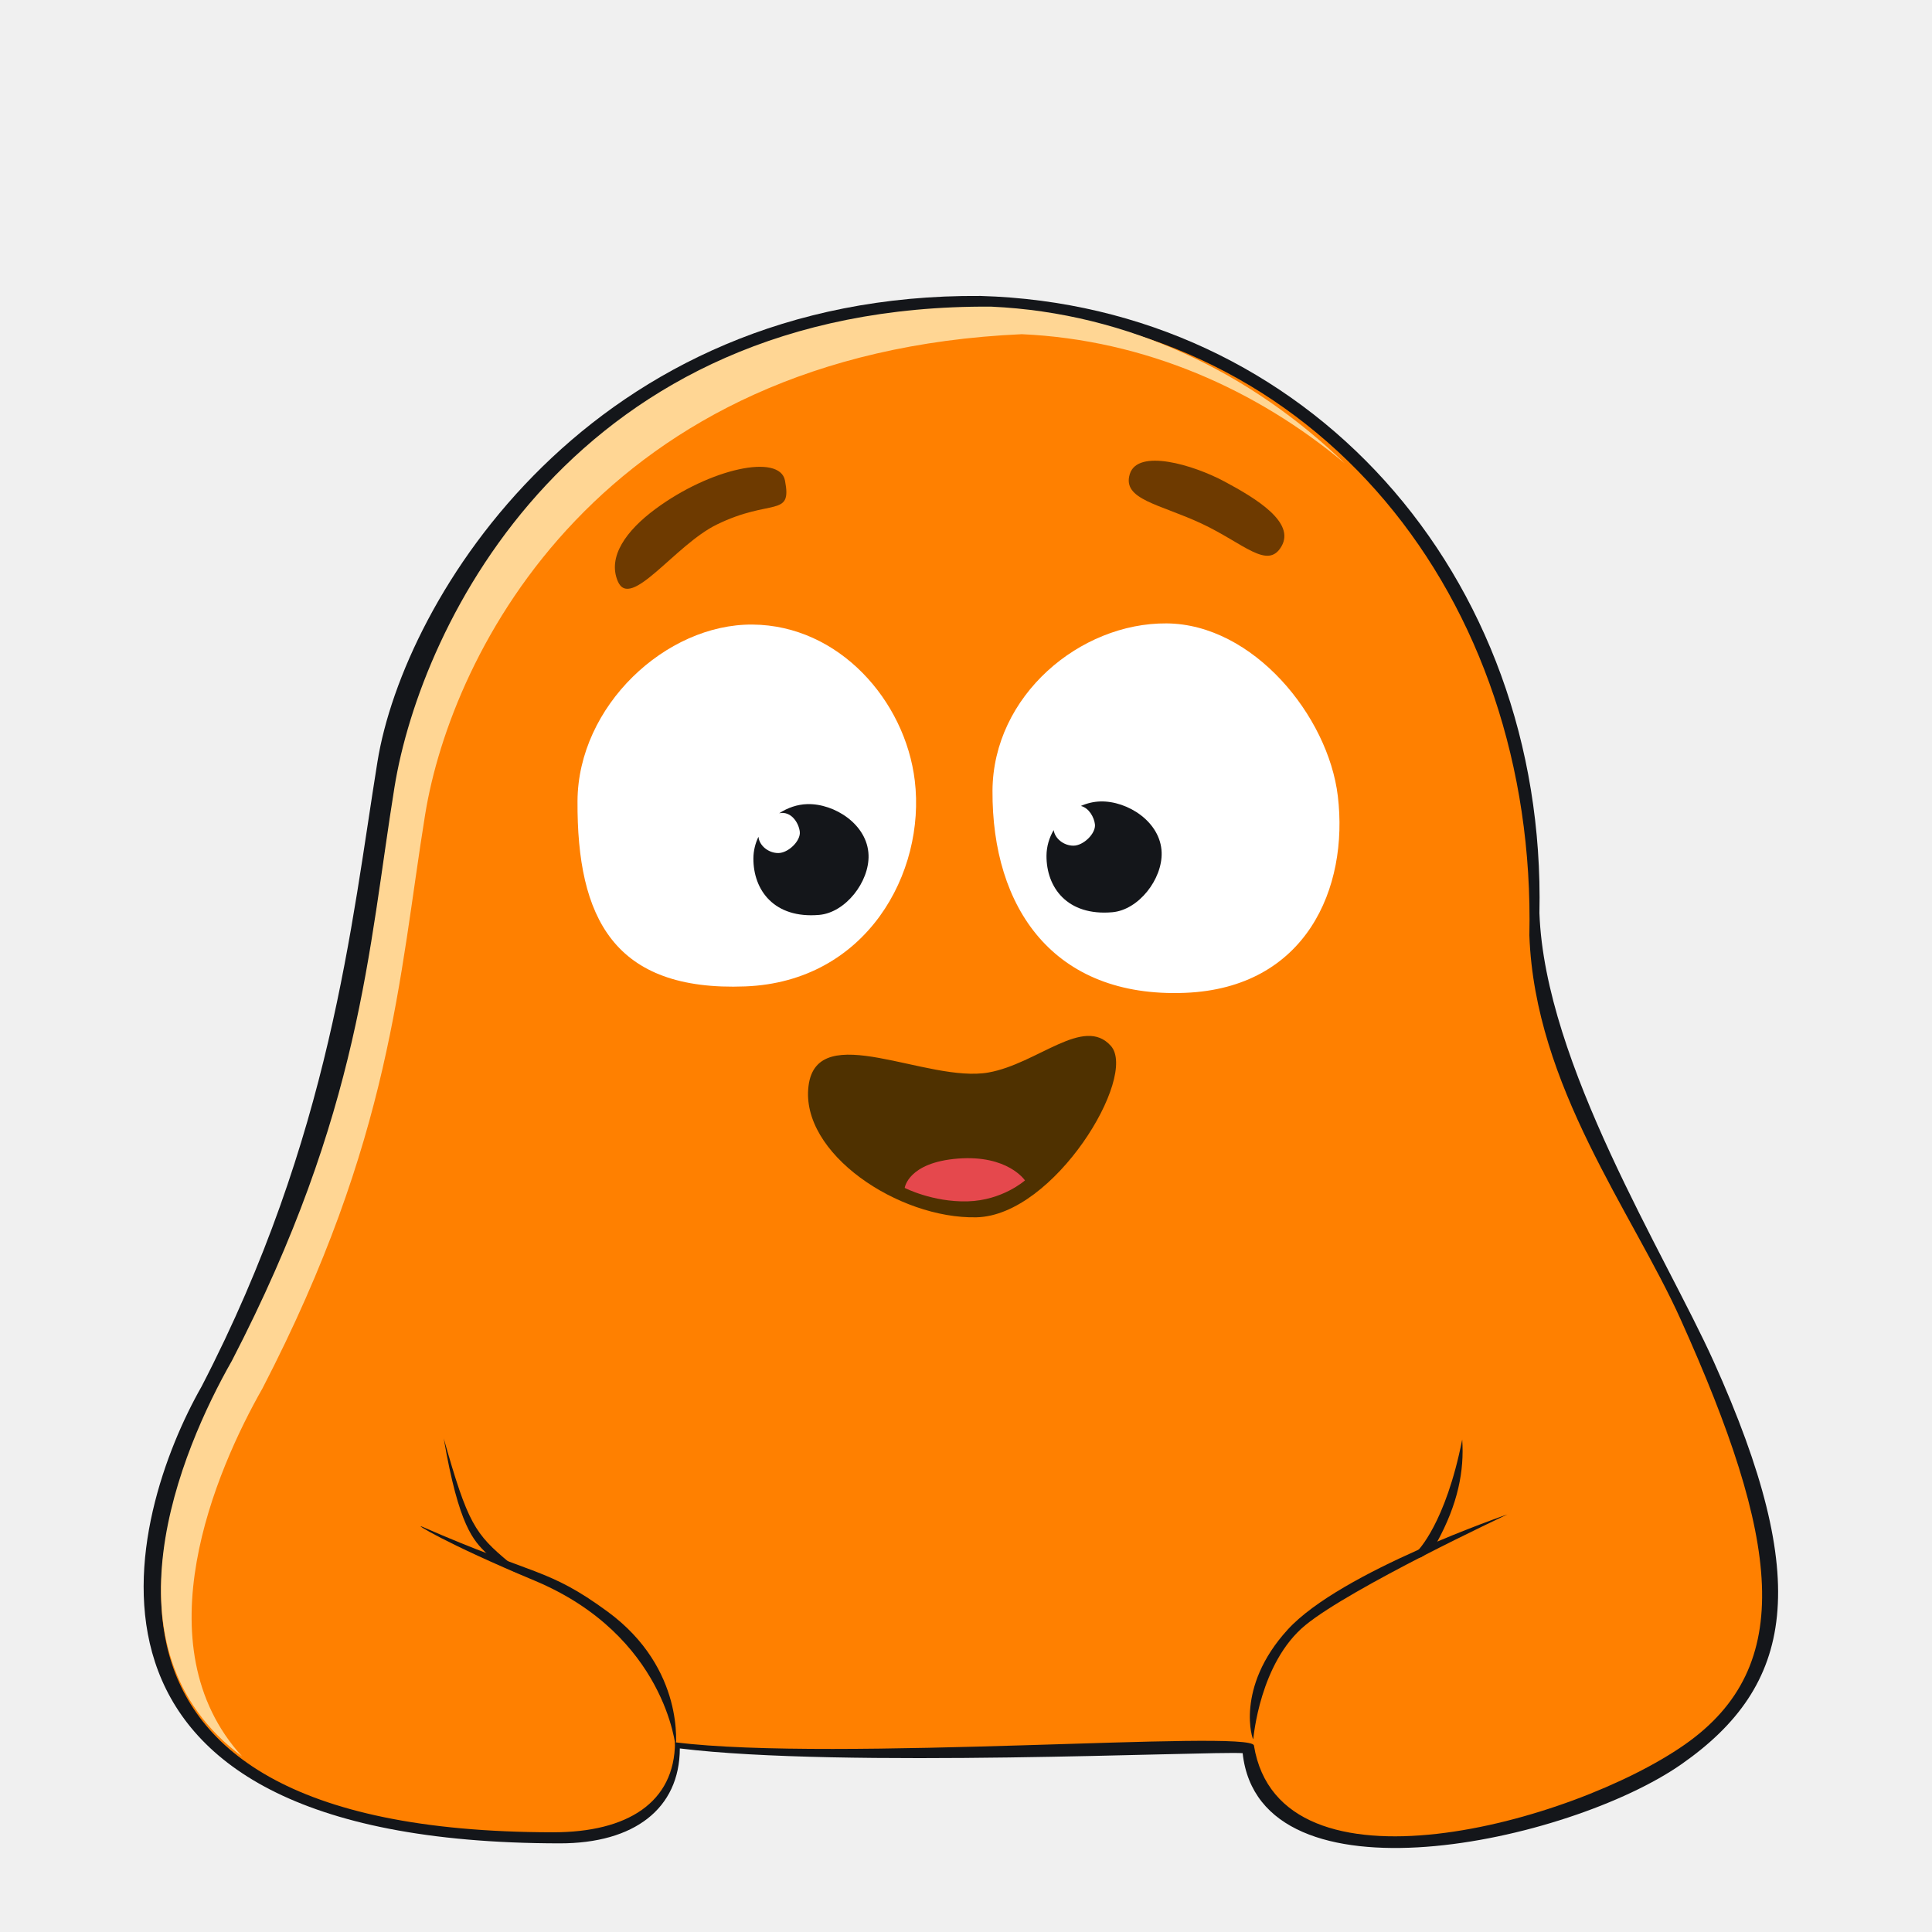
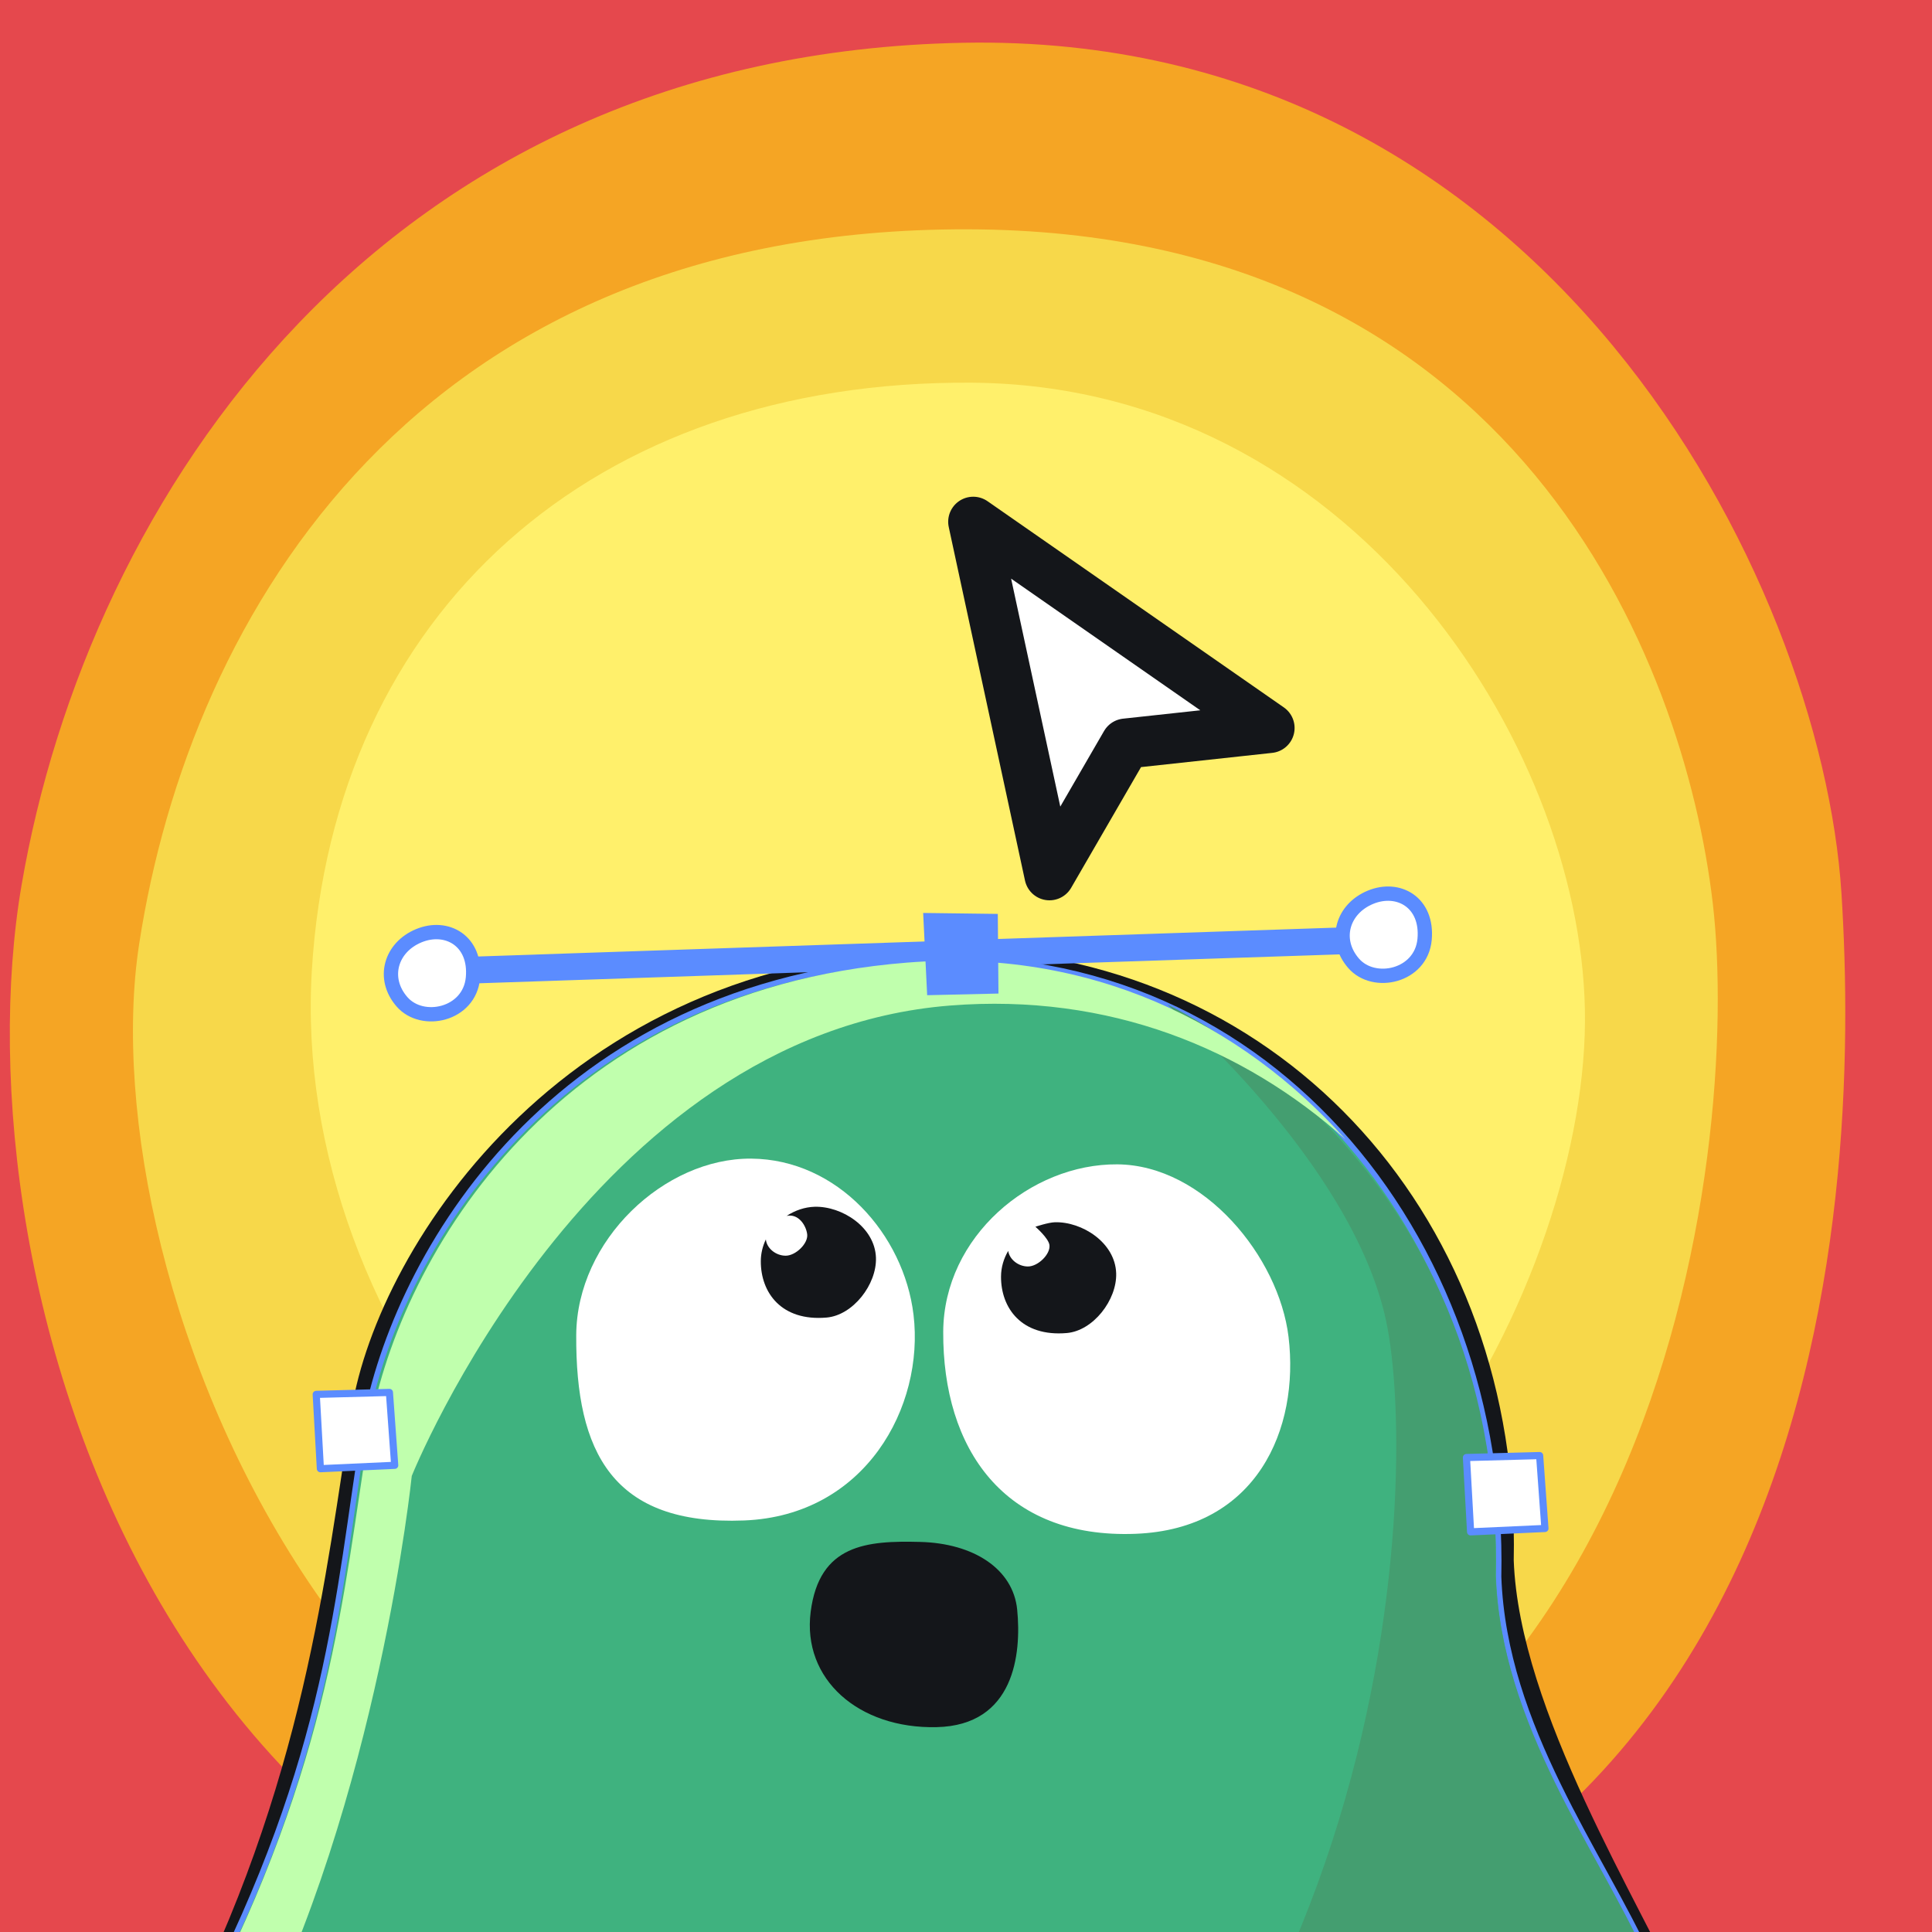
<svg xmlns="http://www.w3.org/2000/svg" width="1080" height="1080" viewBox="0 0 1080 1080">
-   <path d="M548.156 165.437C730.436 170.714 864.626 320.987 860.548 510.464C863.604 594.743 930.997 701.249 958.008 761.199C1013.39 884.122 1002.82 942.261 940.008 986.162C877.196 1030.063 704.21 1067.514 694.648 980.025C675.425 978.815 469.921 988.539 380.034 977.384C379.921 1011.092 354.462 1030.472 312.969 1030.447C16.464 1030.272 72.66 845.346 112.724 774.994C185.103 635.191 196.311 516.799 211.001 425.808C225.692 334.817 329.911 163.744 548.156 165.437Z" fill-rule="evenodd" fill="#14161a" stroke="none" stroke-width="4" stroke-linejoin="round" stroke-linecap="round" />
-   <path d="M554.495 173.025C735.905 181.263 859.006 333.428 854.928 522.905C857.985 607.184 912.421 677.478 939.432 737.427C994.814 860.35 1004.571 931.356 941.758 975.257C878.946 1019.158 715.356 1064.198 700.953 975.739C699.473 966.648 467.214 985.115 377.327 973.96C377.214 1007.668 350.656 1024.284 309.162 1024.259C12.657 1024.083 89.582 832.711 129.646 762.359C202.025 622.556 205.889 532.644 220.579 441.653C235.27 350.662 319.142 183.565 554.495 173.025Z" fill-rule="evenodd" fill="#ff8000" stroke="none" stroke-width="4" stroke-linejoin="round" stroke-linecap="round" />
-   <path d="M554.06 171.415C631.397 174.926 699.911 208.922 751.801 259.074C702.496 217.842 640.276 189.953 571.181 186.815C335.828 197.355 252.332 364.452 237.641 455.443C222.951 546.434 219.087 636.346 146.708 776.149C120.548 822.085 78.673 919.617 135.299 981.83C54.136 921.604 101.148 810.687 129.587 760.748C201.967 620.945 205.83 531.033 220.521 440.042C235.211 349.052 320.865 169.882 554.06 171.415Z" fill-rule="evenodd" fill="#ffd694" stroke="none" stroke-width="4" stroke-linejoin="round" stroke-linecap="round" />
-   <path d="M420.627 349.134C469.045 349.509 505.992 391.652 511.373 436.376C517.562 487.807 484.474 548.739 416.68 551.405C343.101 554.298 322.481 513.179 322.83 447.808C323.114 394.634 372.209 348.759 420.627 349.134Z" fill-rule="evenodd" fill="#ffffff" stroke="none" stroke-width="4" stroke-linejoin="round" stroke-linecap="round" />
-   <path d="M652.134 348.482C700.552 348.857 742.463 400.22 747.845 444.944C754.034 496.375 730.165 552.342 662.371 555.008C588.792 557.901 554.46 507.407 554.809 442.035C555.093 388.861 603.715 348.107 652.134 348.482Z" fill-rule="evenodd" fill="#ffffff" stroke="none" stroke-width="4" stroke-linejoin="round" stroke-linecap="round" />
-   <path d="M615.09 448.018C630.278 447.594 648.811 459.381 649.365 476.52C649.848 491.457 636.52 508.665 621.779 509.947C596.518 512.145 584.896 496.012 584.996 478.341C585.026 473.17 586.514 468.291 589.014 464.02C589.681 468.766 594.632 472.74 600.052 472.738C605.669 472.737 612.646 465.917 612.077 460.826C611.643 456.943 608.821 451.672 604.214 450.528C607.676 449.008 611.372 448.122 615.09 448.018Z" fill-rule="evenodd" fill="#14161a" stroke="none" stroke-width="4" stroke-linejoin="round" stroke-linecap="round" />
-   <path d="M451.248 449.508C466.436 449.084 484.969 460.871 485.523 478.01C486.006 492.947 472.678 510.155 457.937 511.438C432.676 513.635 421.054 497.502 421.154 479.831C421.179 475.544 422.206 471.459 423.98 467.753C424.424 472.669 429.496 476.861 435.063 476.86C440.68 476.858 447.657 470.038 447.088 464.948C446.549 460.127 442.33 453.166 435.581 454.621C440.301 451.526 445.75 449.662 451.248 449.508Z" fill-rule="evenodd" fill="#14161a" stroke="none" stroke-width="4" stroke-linejoin="round" stroke-linecap="round" />
-   <path d="M671.761 292.724C695.257 303.738 708.658 318.791 716.367 305.39C724.077 291.99 702.416 278.773 684.61 269.228C666.805 259.683 635.966 250.688 631.56 265.006C627.155 279.324 648.265 281.71 671.761 292.724Z" fill-rule="evenodd" fill="#6e3a00" stroke="none" stroke-width="4" stroke-linejoin="round" stroke-linecap="round" />
-   <path d="M552.62 599.521C580.024 594.609 605.841 567.588 621.001 584.683C636.161 601.779 589.391 679.513 545.847 680.481C502.303 681.449 447.146 644.678 451.985 606.939C456.823 569.201 518.43 605.649 552.62 599.521Z" fill-rule="evenodd" fill="#4f3100" stroke="none" stroke-width="4" stroke-linejoin="round" stroke-linecap="round" />
-   <path d="M535.499 647.653C563.423 645.479 572.954 659.859 572.954 659.859C572.954 659.859 560.414 671.063 540.85 671.564C521.286 672.066 505.735 664.04 505.735 664.04C505.735 664.04 507.575 649.827 535.499 647.653Z" fill-rule="evenodd" fill="#e5484d" stroke="none" stroke-width="4" stroke-linejoin="round" stroke-linecap="round" />
-   <path d="M700.589 972.143C700.328 973.401 690.077 943.556 719.825 910.963C749.572 878.371 842.694 846.554 842.694 846.554C842.694 846.554 755.324 887.477 729.733 908.461C704.143 929.445 700.751 971.364 700.589 972.143Z" fill-rule="evenodd" fill="#14161a" stroke="none" stroke-width="0" stroke-linejoin="round" stroke-linecap="round" />
-   <path d="M817.381 804.727C818.57 822.073 815.101 840.609 803.107 862.416C789.725 877.879 792.303 867.074 792.303 867.074C792.303 867.074 808.063 851.909 817.381 804.727Z" fill-rule="evenodd" fill="#14161a" stroke="none" stroke-width="0" stroke-linejoin="round" stroke-linecap="round" />
-   <path d="M377.719 976.882C377.719 976.882 372.191 914.236 298.727 883.53C249.059 862.77 229.911 850.776 236.322 853.579C298.953 880.967 306.115 876.346 339.605 900.874C383.344 932.909 377.719 976.882 377.719 976.882Z" fill-rule="evenodd" fill="#14161a" stroke="none" stroke-width="4" stroke-linejoin="round" stroke-linecap="round" />
-   <path d="M248.052 804.103C261.494 851.697 265.471 857.458 284.811 873.505C299.523 885.714 279.05 875.425 271.918 868.293C264.786 861.161 256.556 853.48 248.052 804.103Z" fill-rule="evenodd" fill="#14161a" stroke="none" stroke-width="0" stroke-linejoin="round" stroke-linecap="round" />
-   <path d="M400.584 293.283C431.043 278.349 442.875 289.59 438.81 268.625C435.867 253.448 397.079 261.821 366.392 284.529C350.152 296.546 339.469 311.196 345.366 324.967C352.417 341.433 377.284 304.707 400.584 293.283Z" fill-rule="evenodd" fill="#6e3a00" stroke="none" stroke-width="4" stroke-linejoin="round" stroke-linecap="round" />
+   <path d="M-15.938 -15.276C-15.938 -15.276 1097.267 -17.06 1097.267 -17.06C1097.267 -17.06 1112.098 1099.713 1112.098 1099.713C1112.098 1099.713 -23.521 1097.929 -23.521 1097.929C-23.521 1097.929 -15.938 -15.276 -15.938 -15.276Z" fill-rule="evenodd" fill="#e5484d" stroke="none" stroke-width="4" stroke-linejoin="round" stroke-linecap="round" />
+   <path d="M538.48 23.909C864.208 17.734 1018.215 324.203 1029.388 499.38C1040.56 674.556 1024.757 1109.156 555.461 1132.312C86.165 1155.468 -24.984 710.872 12.066 494.749C49.115 278.625 212.751 30.084 538.48 23.909Z" fill-rule="evenodd" fill="#f5a524" stroke="none" stroke-width="4" stroke-linejoin="round" stroke-linecap="round" />
+   <path d="M540.867 128.183C847.227 128.883 941.507 368.272 957.46 505.018C973.412 641.763 930.746 1041.834 564.023 1076.037C197.3 1110.241 49.259 714.103 77.746 528.011C106.233 341.918 234.508 127.483 540.867 128.183Z" fill-rule="evenodd" fill="#f7d84a" stroke="none" stroke-width="4" stroke-linejoin="round" stroke-linecap="round" />
+   <path d="M543.255 213.933C754.789 215.448 883.022 414.762 885.965 564.361C888.908 713.959 759.526 958.859 546.343 956.47C333.159 954.081 162.235 743.56 174.302 542.749C186.369 341.937 331.721 212.417 543.255 213.933Z" fill-rule="evenodd" fill="#fff06b" stroke="none" stroke-width="4" stroke-linejoin="round" stroke-linecap="round" />
+   <path d="M536.574 530.314C718.854 535.591 850.264 682.753 846.186 872.23C849.243 956.509 916.636 1063.016 943.646 1122.966C999.029 1245.888 988.459 1304.028 925.647 1347.929C862.835 1391.83 340.101 1392.238 298.607 1392.214C2.103 1392.038 58.299 1207.113 98.362 1136.761C170.742 996.958 181.949 878.565 196.64 787.575C211.33 696.584 318.329 528.621 536.574 530.314Z" fill-rule="evenodd" fill="#14161a" stroke="none" stroke-width="0" stroke-linejoin="round" stroke-linecap="round" />
+   <path d="M504.456 537.193C706.438 521.244 841.83 691.93 837.752 881.407C840.808 965.686 895.245 1035.979 922.255 1095.929C977.638 1218.852 987.394 1289.858 924.582 1333.759C861.77 1377.66 333.479 1382.785 291.985 1382.76C-4.519 1382.585 72.405 1191.212 112.469 1120.86C184.849 981.057 188.712 891.145 203.403 800.155C218.093 709.164 302.475 553.142 504.456 537.193Z" fill-rule="evenodd" fill="#3fb27f" stroke="#5b8cff" stroke-width="3" stroke-linejoin="round" stroke-linecap="round" />
+   <path d="M419.913 647.678C468.331 648.054 505.277 690.196 510.659 734.92C516.848 786.352 483.76 847.283 415.965 849.949C342.387 852.842 321.767 811.724 322.116 746.352C322.4 693.178 371.494 647.303 419.913 647.678Z" fill-rule="evenodd" fill="#ffffff" stroke="none" stroke-width="0" stroke-linejoin="round" stroke-linecap="round" />
+   <path d="M624.593 650.877C673.012 651.252 714.922 702.615 720.304 747.339C726.493 798.77 702.624 854.737 634.83 857.403C561.251 860.296 526.919 809.802 527.268 744.43C527.552 691.256 576.175 650.502 624.593 650.877Z" fill-rule="evenodd" fill="#ffffff" stroke="none" stroke-width="0" stroke-linejoin="round" stroke-linecap="round" />
+   <path d="M589.673 683.248C604.861 682.823 623.394 694.61 623.948 711.749C624.431 726.687 611.103 743.895 596.362 745.177C571.101 747.374 559.479 731.242 559.579 713.571C559.609 708.399 561.097 703.52 563.597 699.249C564.264 703.995 569.215 707.969 574.634 707.968C580.252 707.966 587.229 701.146 586.66 696.056C586.226 692.173 578.796 685.758 578.796 685.758C578.796 685.758 585.955 683.352 589.673 683.248Z" fill-rule="evenodd" fill="#14161a" stroke="none" stroke-width="0" stroke-linejoin="round" stroke-linecap="round" />
+   <path d="M455.391 674.592C470.579 674.167 489.112 685.955 489.666 703.093C490.149 718.031 476.821 735.239 462.08 736.521C436.819 738.719 425.197 722.586 425.297 704.915C425.322 700.628 426.349 696.542 428.123 692.837C428.567 697.753 433.639 701.945 439.205 701.943C444.823 701.942 451.8 695.122 451.231 690.031C450.692 685.211 446.472 678.25 439.724 679.704C444.444 676.61 449.893 674.746 455.391 674.592Z" fill-rule="evenodd" fill="#14161a" stroke="none" stroke-width="0" stroke-linejoin="round" stroke-linecap="round" />
+   <path d="M514.421 861.947C544.273 862.716 566.346 877.042 568.606 899.779C571.066 924.546 567.086 964.518 523.542 965.486C479.998 966.454 448.337 938.751 453.175 901.013C458.013 863.275 484.447 861.175 514.421 861.947Z" fill-rule="evenodd" fill="#14161a" stroke="none" stroke-width="0" stroke-linejoin="round" stroke-linecap="round" />
+   <path d="M241.797 543.032C241.797 543.032 770.615 525.252 770.615 525.252" fill-rule="evenodd" fill="none" stroke="#5b8cff" stroke-width="15" stroke-linejoin="round" stroke-linecap="round" />
+   <path d="M766.105 501.574C750.42 508.055 745.295 525.393 756.674 538.496C768.053 551.599 794.441 545.809 796.357 525.165C798.272 504.521 781.791 495.093 766.105 501.574Z" fill-rule="evenodd" fill="#ffffff" stroke="#5b8cff" stroke-width="8" stroke-linejoin="round" stroke-linecap="round" />
+   <path d="M544.04 291.67C544.04 291.67 586.662 489.282 586.662 489.282C586.662 489.282 629.284 415.662 629.284 415.662C629.284 415.662 709.685 406.943 709.685 406.943C709.685 406.943 544.04 291.67 544.04 291.67Z" fill-rule="evenodd" fill="#ffffff" stroke="#14161a" stroke-width="28" stroke-linejoin="round" stroke-linecap="round" />
+   <path d="M234.127 523.068C218.442 529.549 213.316 546.887 224.696 559.99C236.075 573.093 262.463 567.303 264.378 546.659C266.294 526.015 249.813 516.587 234.127 523.068Z" fill-rule="evenodd" fill="#ffffff" stroke="#5b8cff" stroke-width="8" stroke-linejoin="round" stroke-linecap="round" />
+   <path d="M0 0C0 0 0 1050 0 1050C0 1050 1089.481 1189.412 1089.481 1189.412" fill-rule="evenodd" fill="none" stroke="none" stroke-width="8" stroke-linejoin="round" stroke-linecap="round" />
+   <path d="M652.483 561.56C652.483 561.56 840.639 647.199 836.047 880.209C839.104 964.488 893.54 1034.782 920.551 1094.732C975.933 1217.654 985.69 1288.661 922.877 1332.562C880.661 1362.067 628.18 1374.058 454.545 1378.741C782.267 1211.398 794.031 827.293 774.792 738.138C755.553 648.982 652.483 561.56 652.483 561.56Z" fill-rule="evenodd" fill="#449e70" stroke="none" stroke-width="3" stroke-linejoin="round" stroke-linecap="round" />
+   <path d="M507.232 538.095C609.182 530.045 693.597 571.538 752.245 637.003C695.381 586.136 620.026 555.084 531.232 562.095C329.25 578.044 230.178 825.057 230.178 825.057C230.178 825.057 211.624 1005.96 139.244 1145.763C114.299 1189.567 75.063 1280.287 120.575 1342.561C39.941 1282.271 84.801 1173.299 113.196 1123.439C185.575 983.636 191.487 892.048 206.178 801.057C220.868 710.066 305.25 554.044 507.232 538.095Z" fill-rule="evenodd" fill="#c0ffad" stroke="none" stroke-width="3" stroke-linejoin="round" stroke-linecap="round" />
+   <path d="M822.079 856.313C822.079 856.313 819.754 814.77 819.754 814.77C819.754 814.77 860.666 813.673 860.666 813.673C860.666 813.673 863.623 854.422 863.623 854.422C863.623 854.422 822.079 856.313 822.079 856.313Z" fill-rule="evenodd" fill="#ffffff" stroke="#5b8cff" stroke-width="4" stroke-linejoin="round" stroke-linecap="round" />
+   <path d="M518.289 556.327C518.289 556.327 516.052 510.348 516.052 510.348C516.052 510.348 557.778 510.879 557.778 510.879C557.778 510.879 558.149 555.403 558.149 555.403C558.149 555.403 518.289 556.327 518.289 556.327Z" fill-rule="evenodd" fill="#5b8cff" stroke="none" stroke-width="4" stroke-linejoin="round" stroke-linecap="round" />
+   <path d="M179.097 821.014C179.097 821.014 176.773 779.471 176.773 779.471C176.773 779.471 217.685 778.374 217.685 778.374C217.685 778.374 220.642 819.123 220.642 819.123C220.642 819.123 179.097 821.014 179.097 821.014Z" fill-rule="evenodd" fill="#ffffff" stroke="#5b8cff" stroke-width="4" stroke-linejoin="round" stroke-linecap="round" />
</svg>
